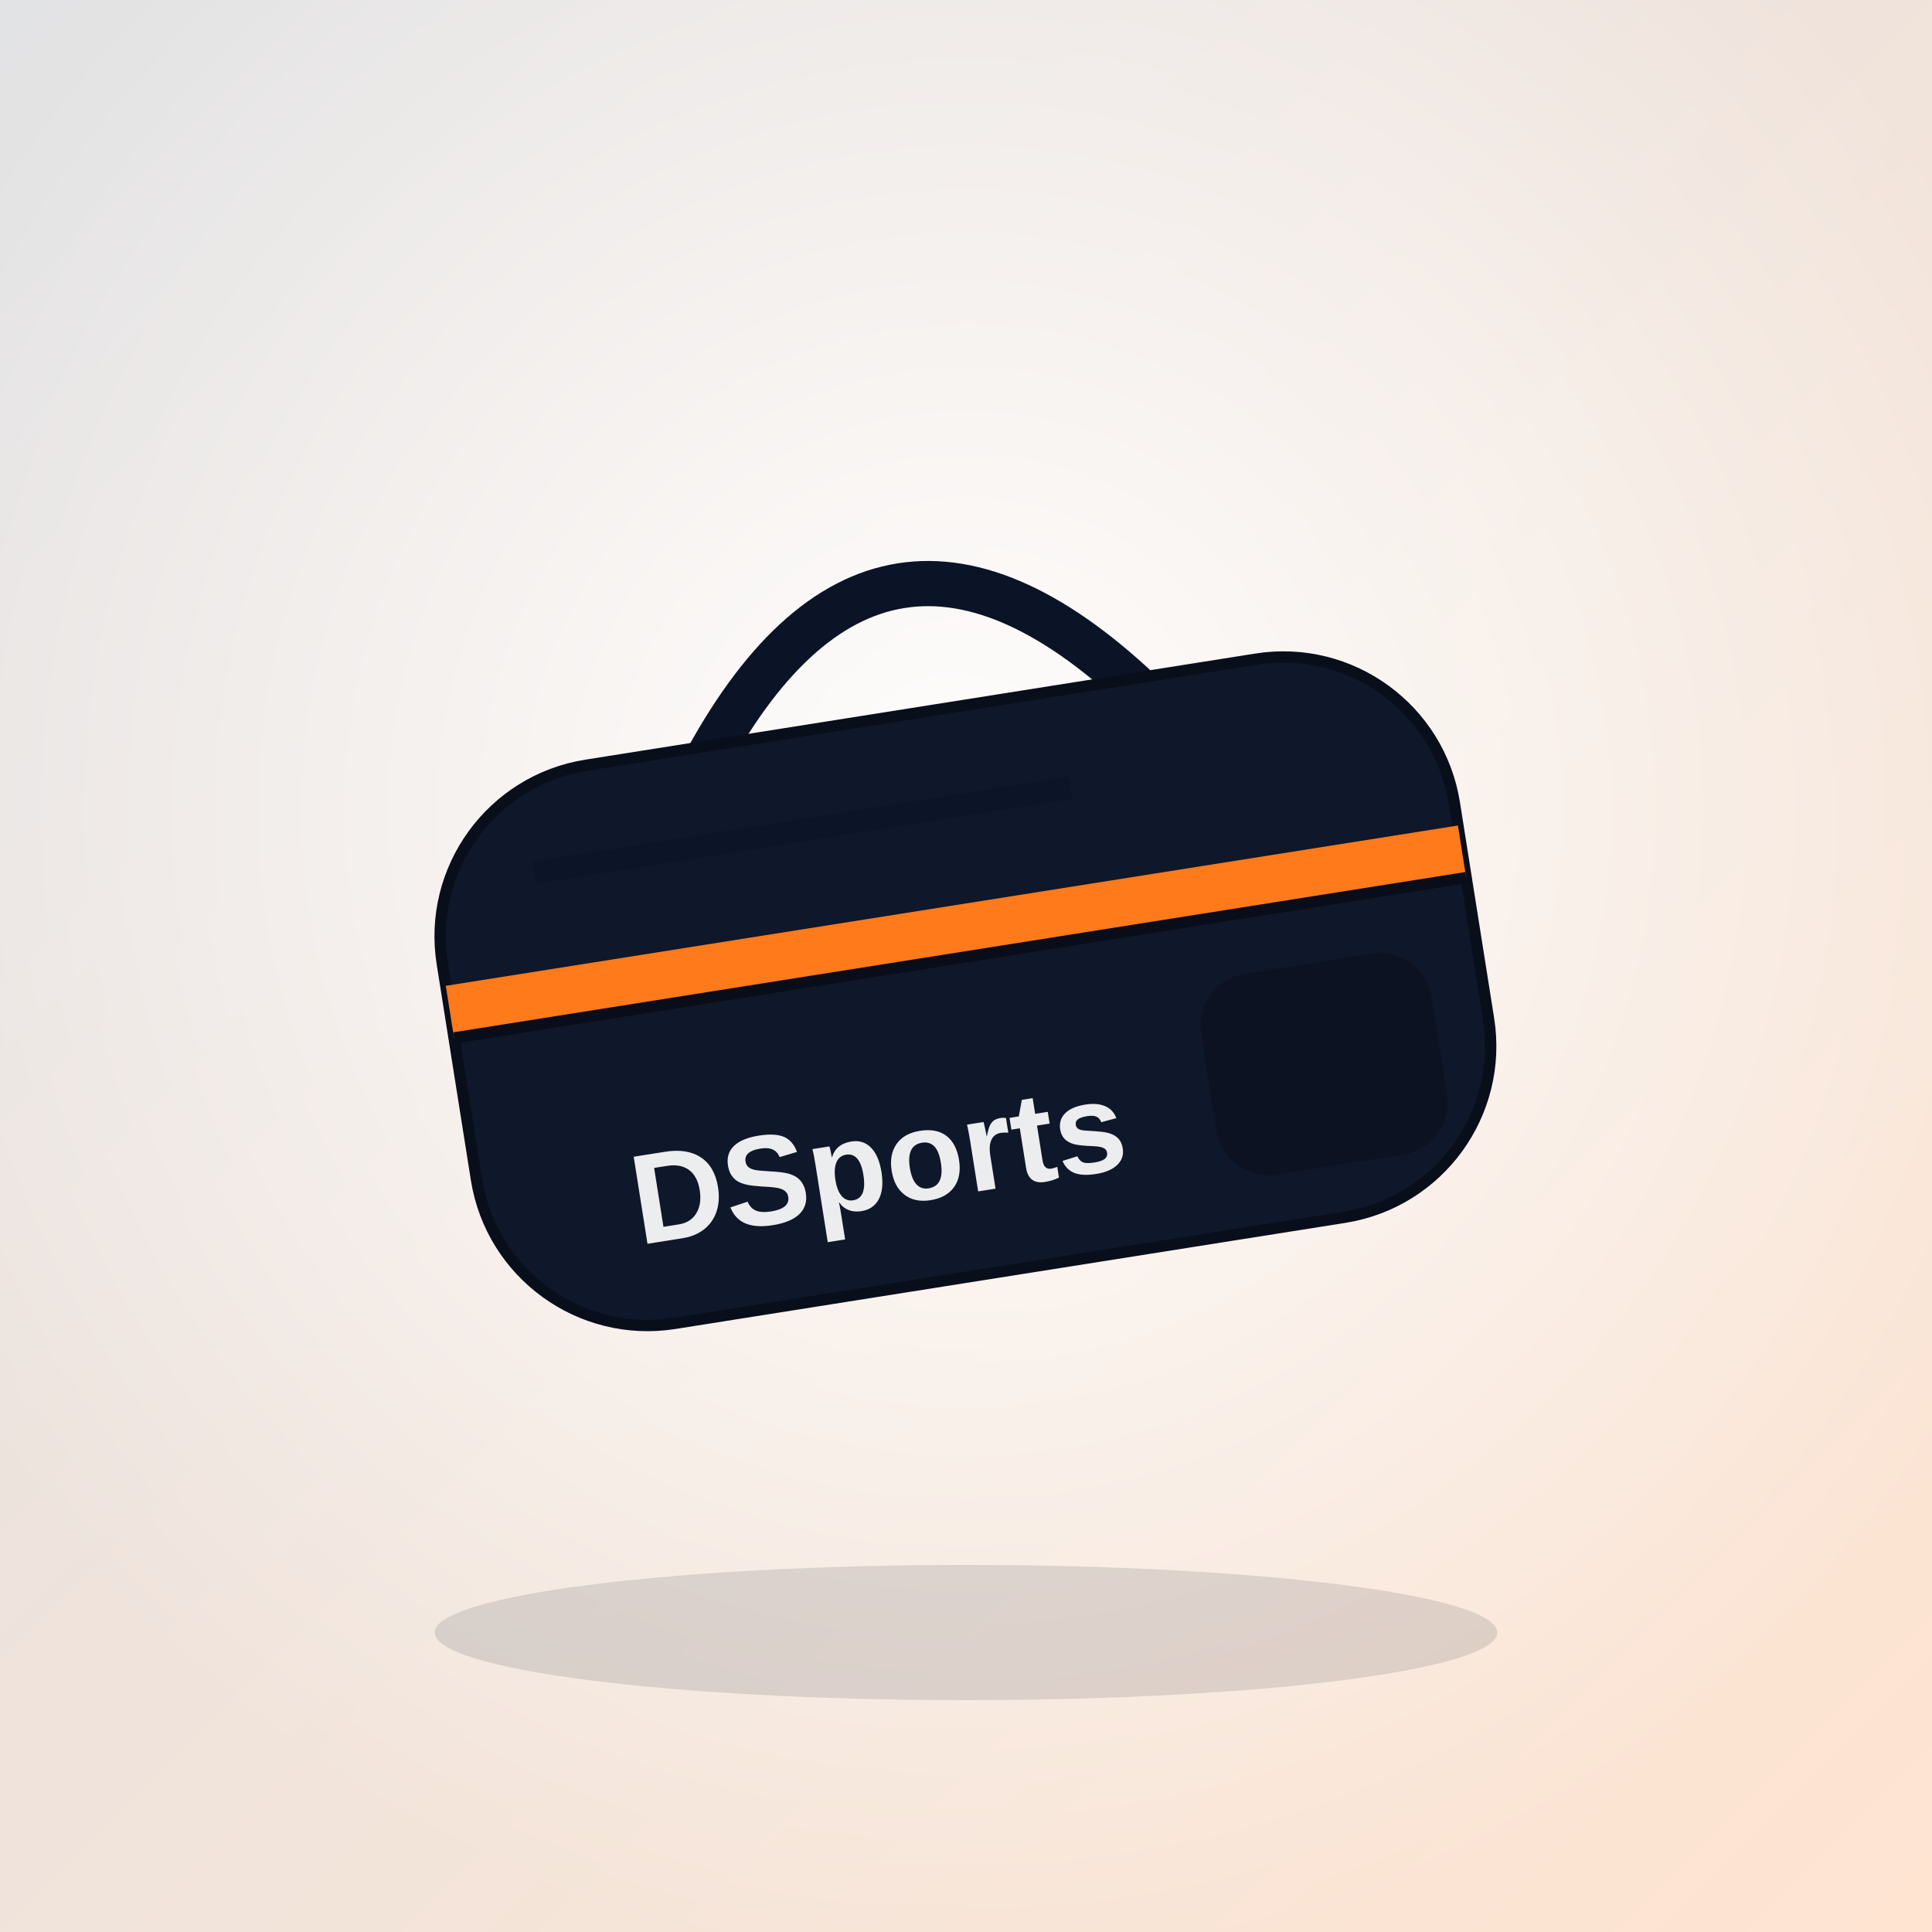
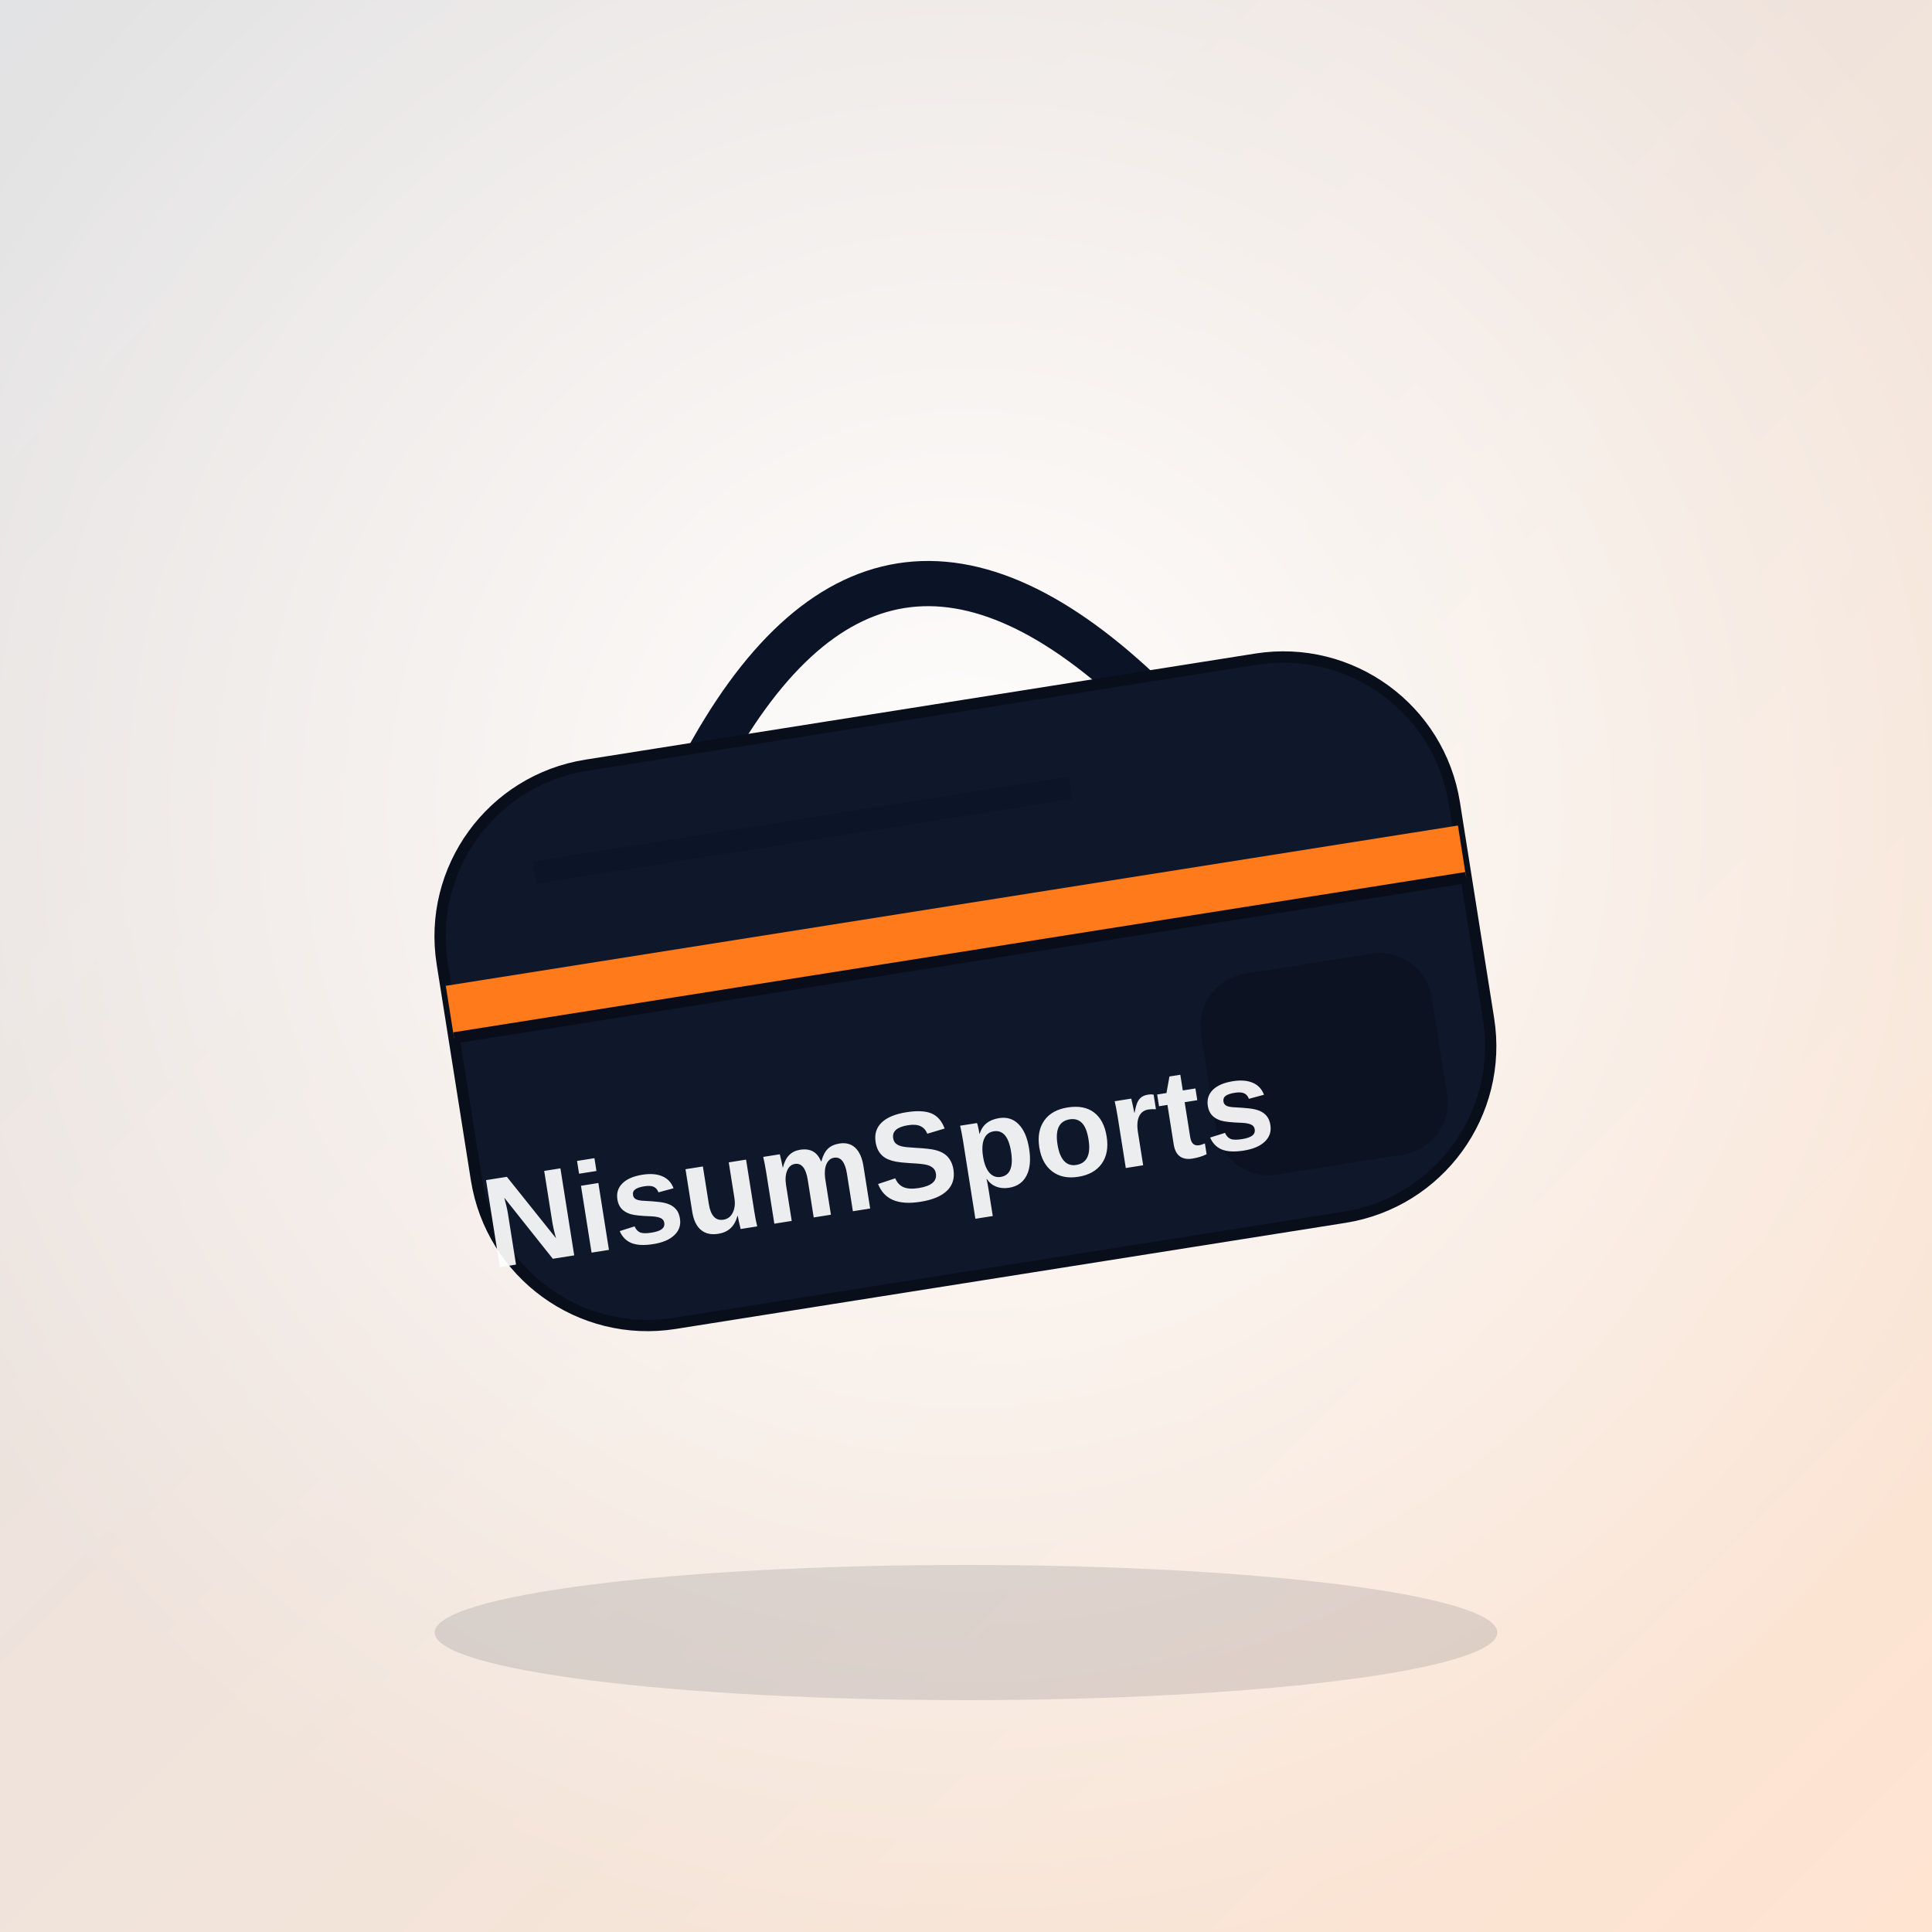
<svg xmlns="http://www.w3.org/2000/svg" viewBox="0 0 400 400" width="400" height="400" role="img" aria-label="product illustration">
  <defs>
    <linearGradient id="bg" x1="0" y1="0" x2="1" y2="1">
      <stop offset="0" stop-color="#E2E3E5" />
      <stop offset="1" stop-color="#FFE4D1" />
    </linearGradient>
    <linearGradient id="wood" x1="0" y1="0" x2="1" y2="0">
      <stop offset="0" stop-color="#F2D9A8" />
      <stop offset=".5" stop-color="#E4BE80" />
      <stop offset="1" stop-color="#C99A58" />
    </linearGradient>
    <radialGradient id="spot" cx=".5" cy=".42" r=".6">
      <stop offset="0" stop-color="#FFFFFF" stop-opacity=".95" />
      <stop offset="1" stop-color="#FFFFFF" stop-opacity="0" />
    </radialGradient>
  </defs>
  <rect width="400" height="400" fill="url(#bg)" />
  <rect width="400" height="400" fill="url(#spot)" />
  <ellipse cx="200" cy="338" rx="110" ry="14" fill="#0B1426" opacity=".12" />
  <g transform="translate(200 206) rotate(-9) scale(.78) translate(-200 -200)">
    <path d="M140 130Q200 50 260 130" stroke="#0B1426" stroke-width="12" fill="none" />
    <rect x="64" y="124" width="272" height="150" rx="46" fill="#0F172A" stroke="#090E1B" stroke-width="3" />
    <rect x="64" y="176" width="272" height="14" fill="#FF7A1A" />
    <path d="M64 190H336" stroke="#090D19" stroke-width="3" />
    <rect x="260" y="206" width="62" height="54" rx="14" fill="#0C1221" />
    <path d="M92 150H236" stroke="#0B1426" stroke-width="6" opacity=".7" />
-     <text x="170" y="252" font-size="34" font-family="Arial" font-weight="800" text-anchor="middle" fill="#FFFFFF" opacity=".92">DSports</text>
+     <text x="170" y="252" font-size="34" font-family="Arial" font-weight="800" text-anchor="middle" fill="#FFFFFF" opacity=".92">NisumSports</text>
  </g>
</svg>
